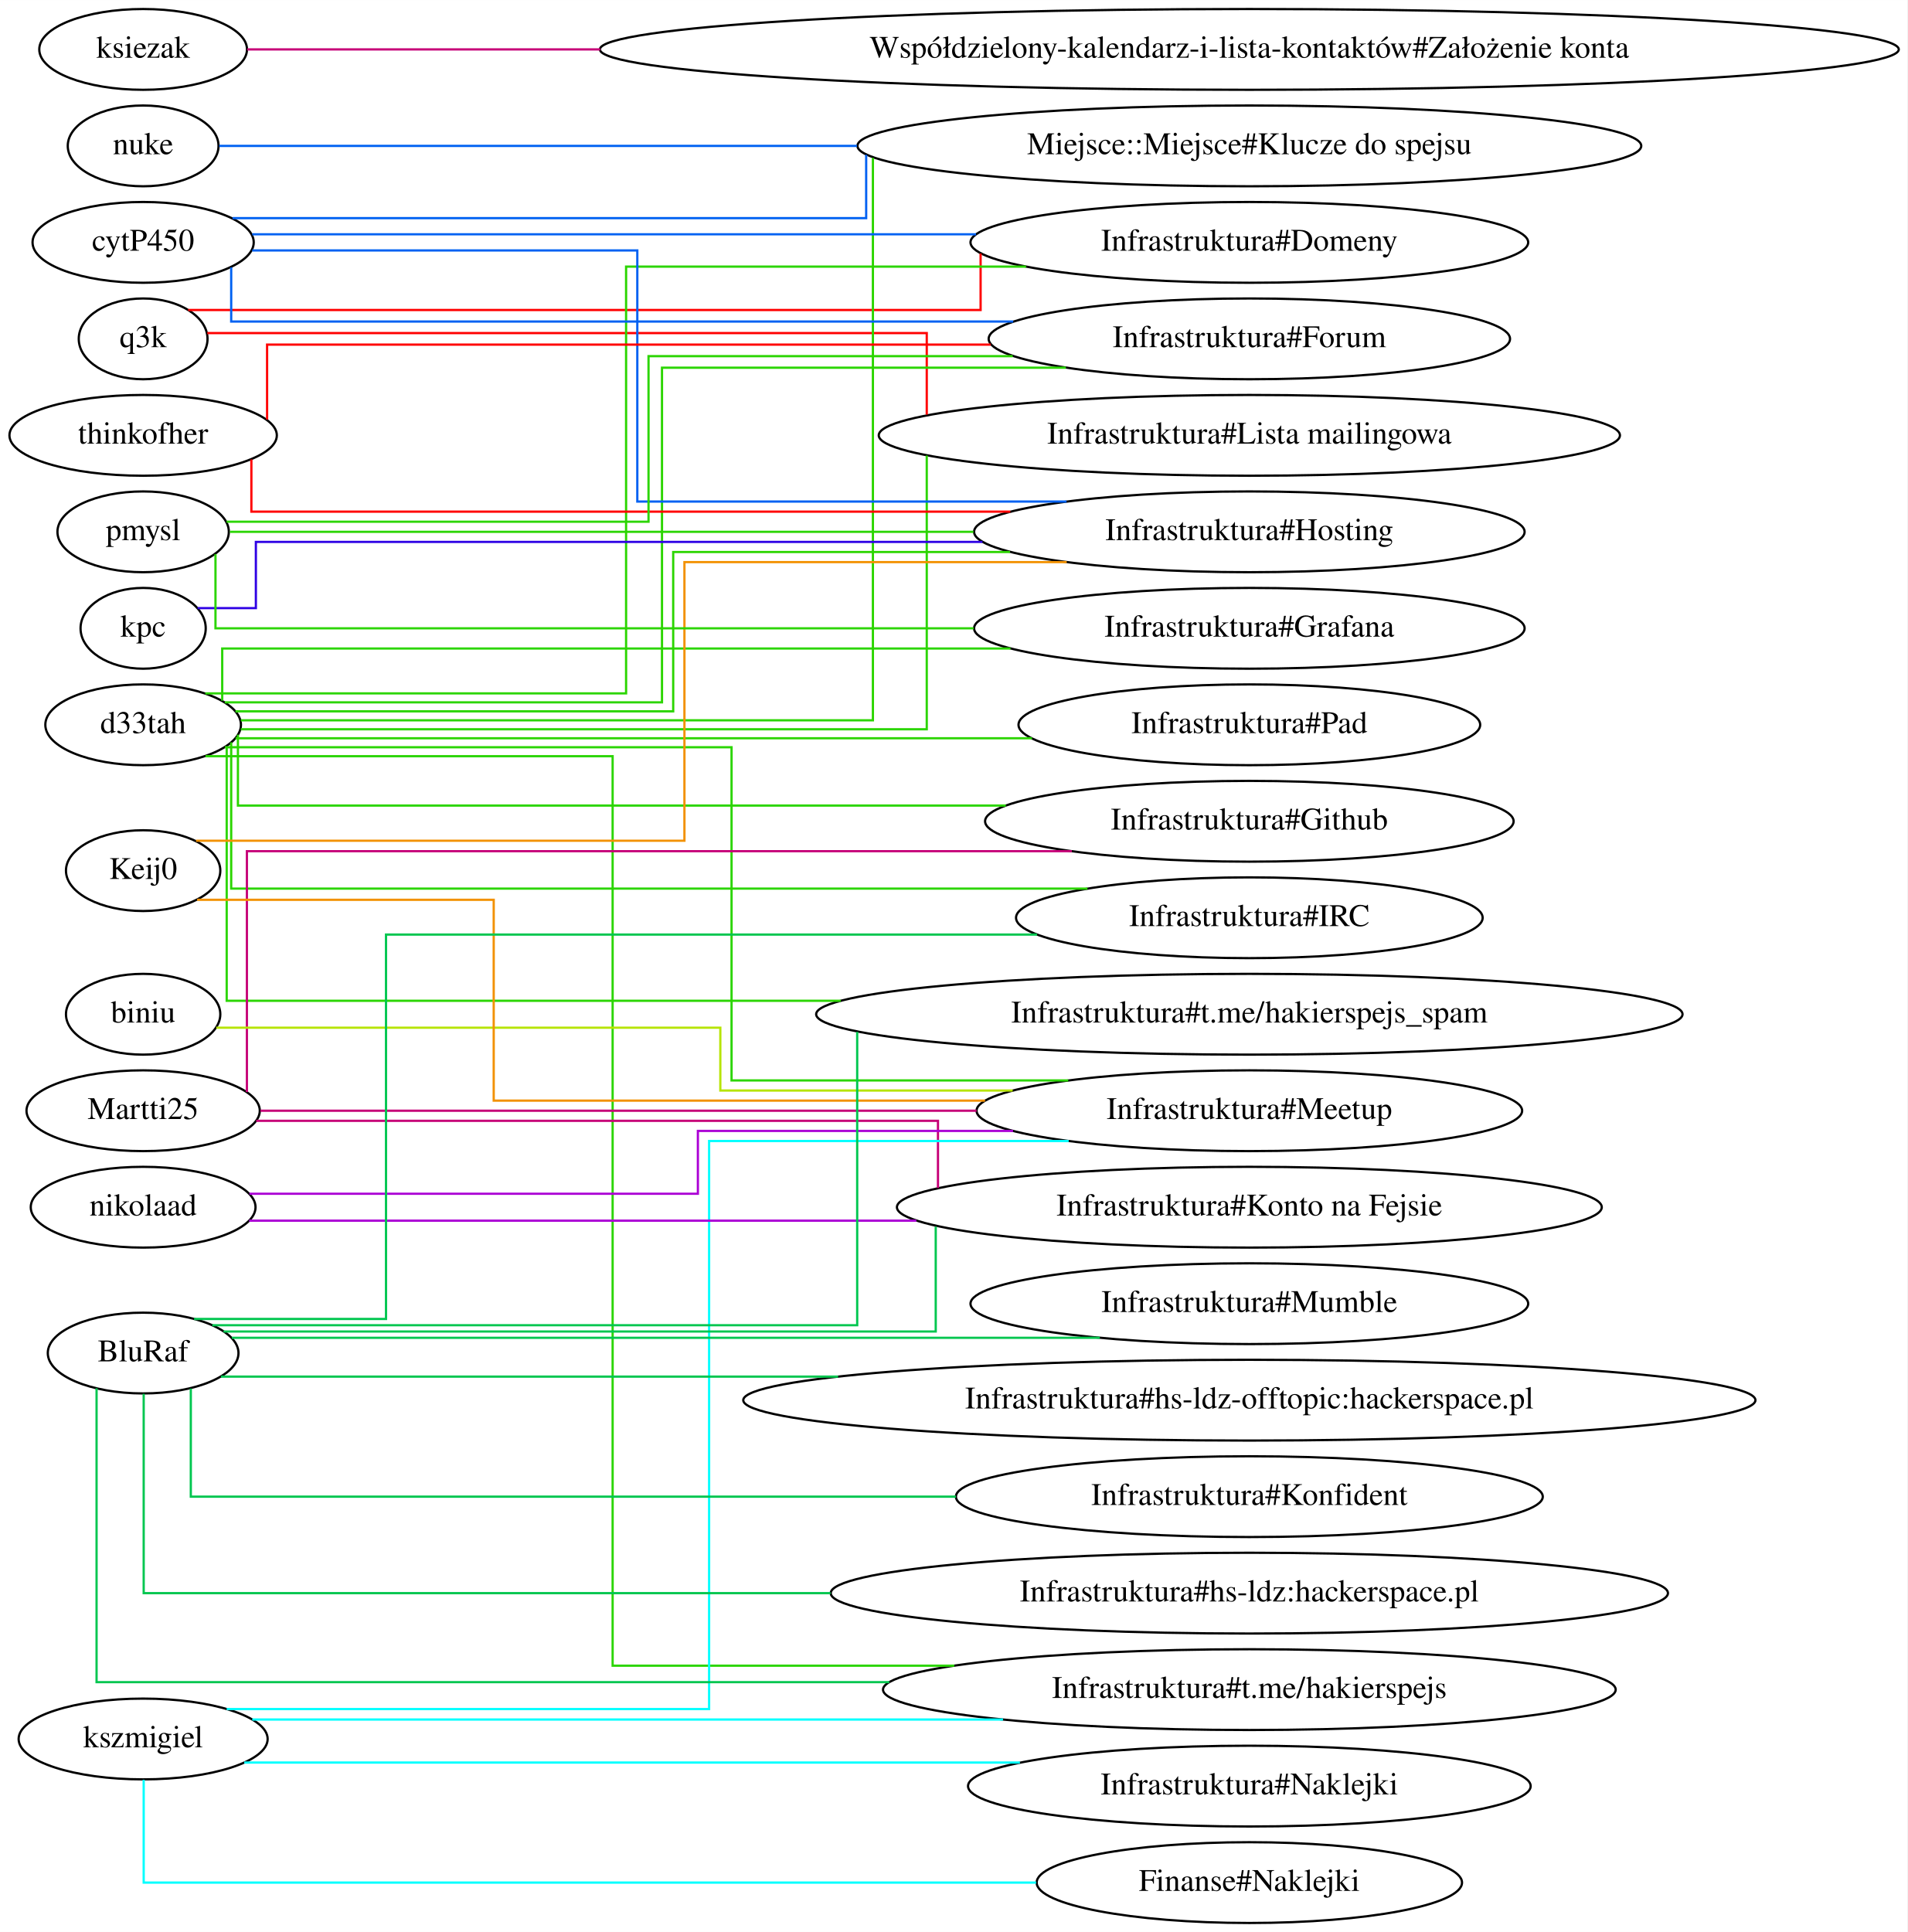
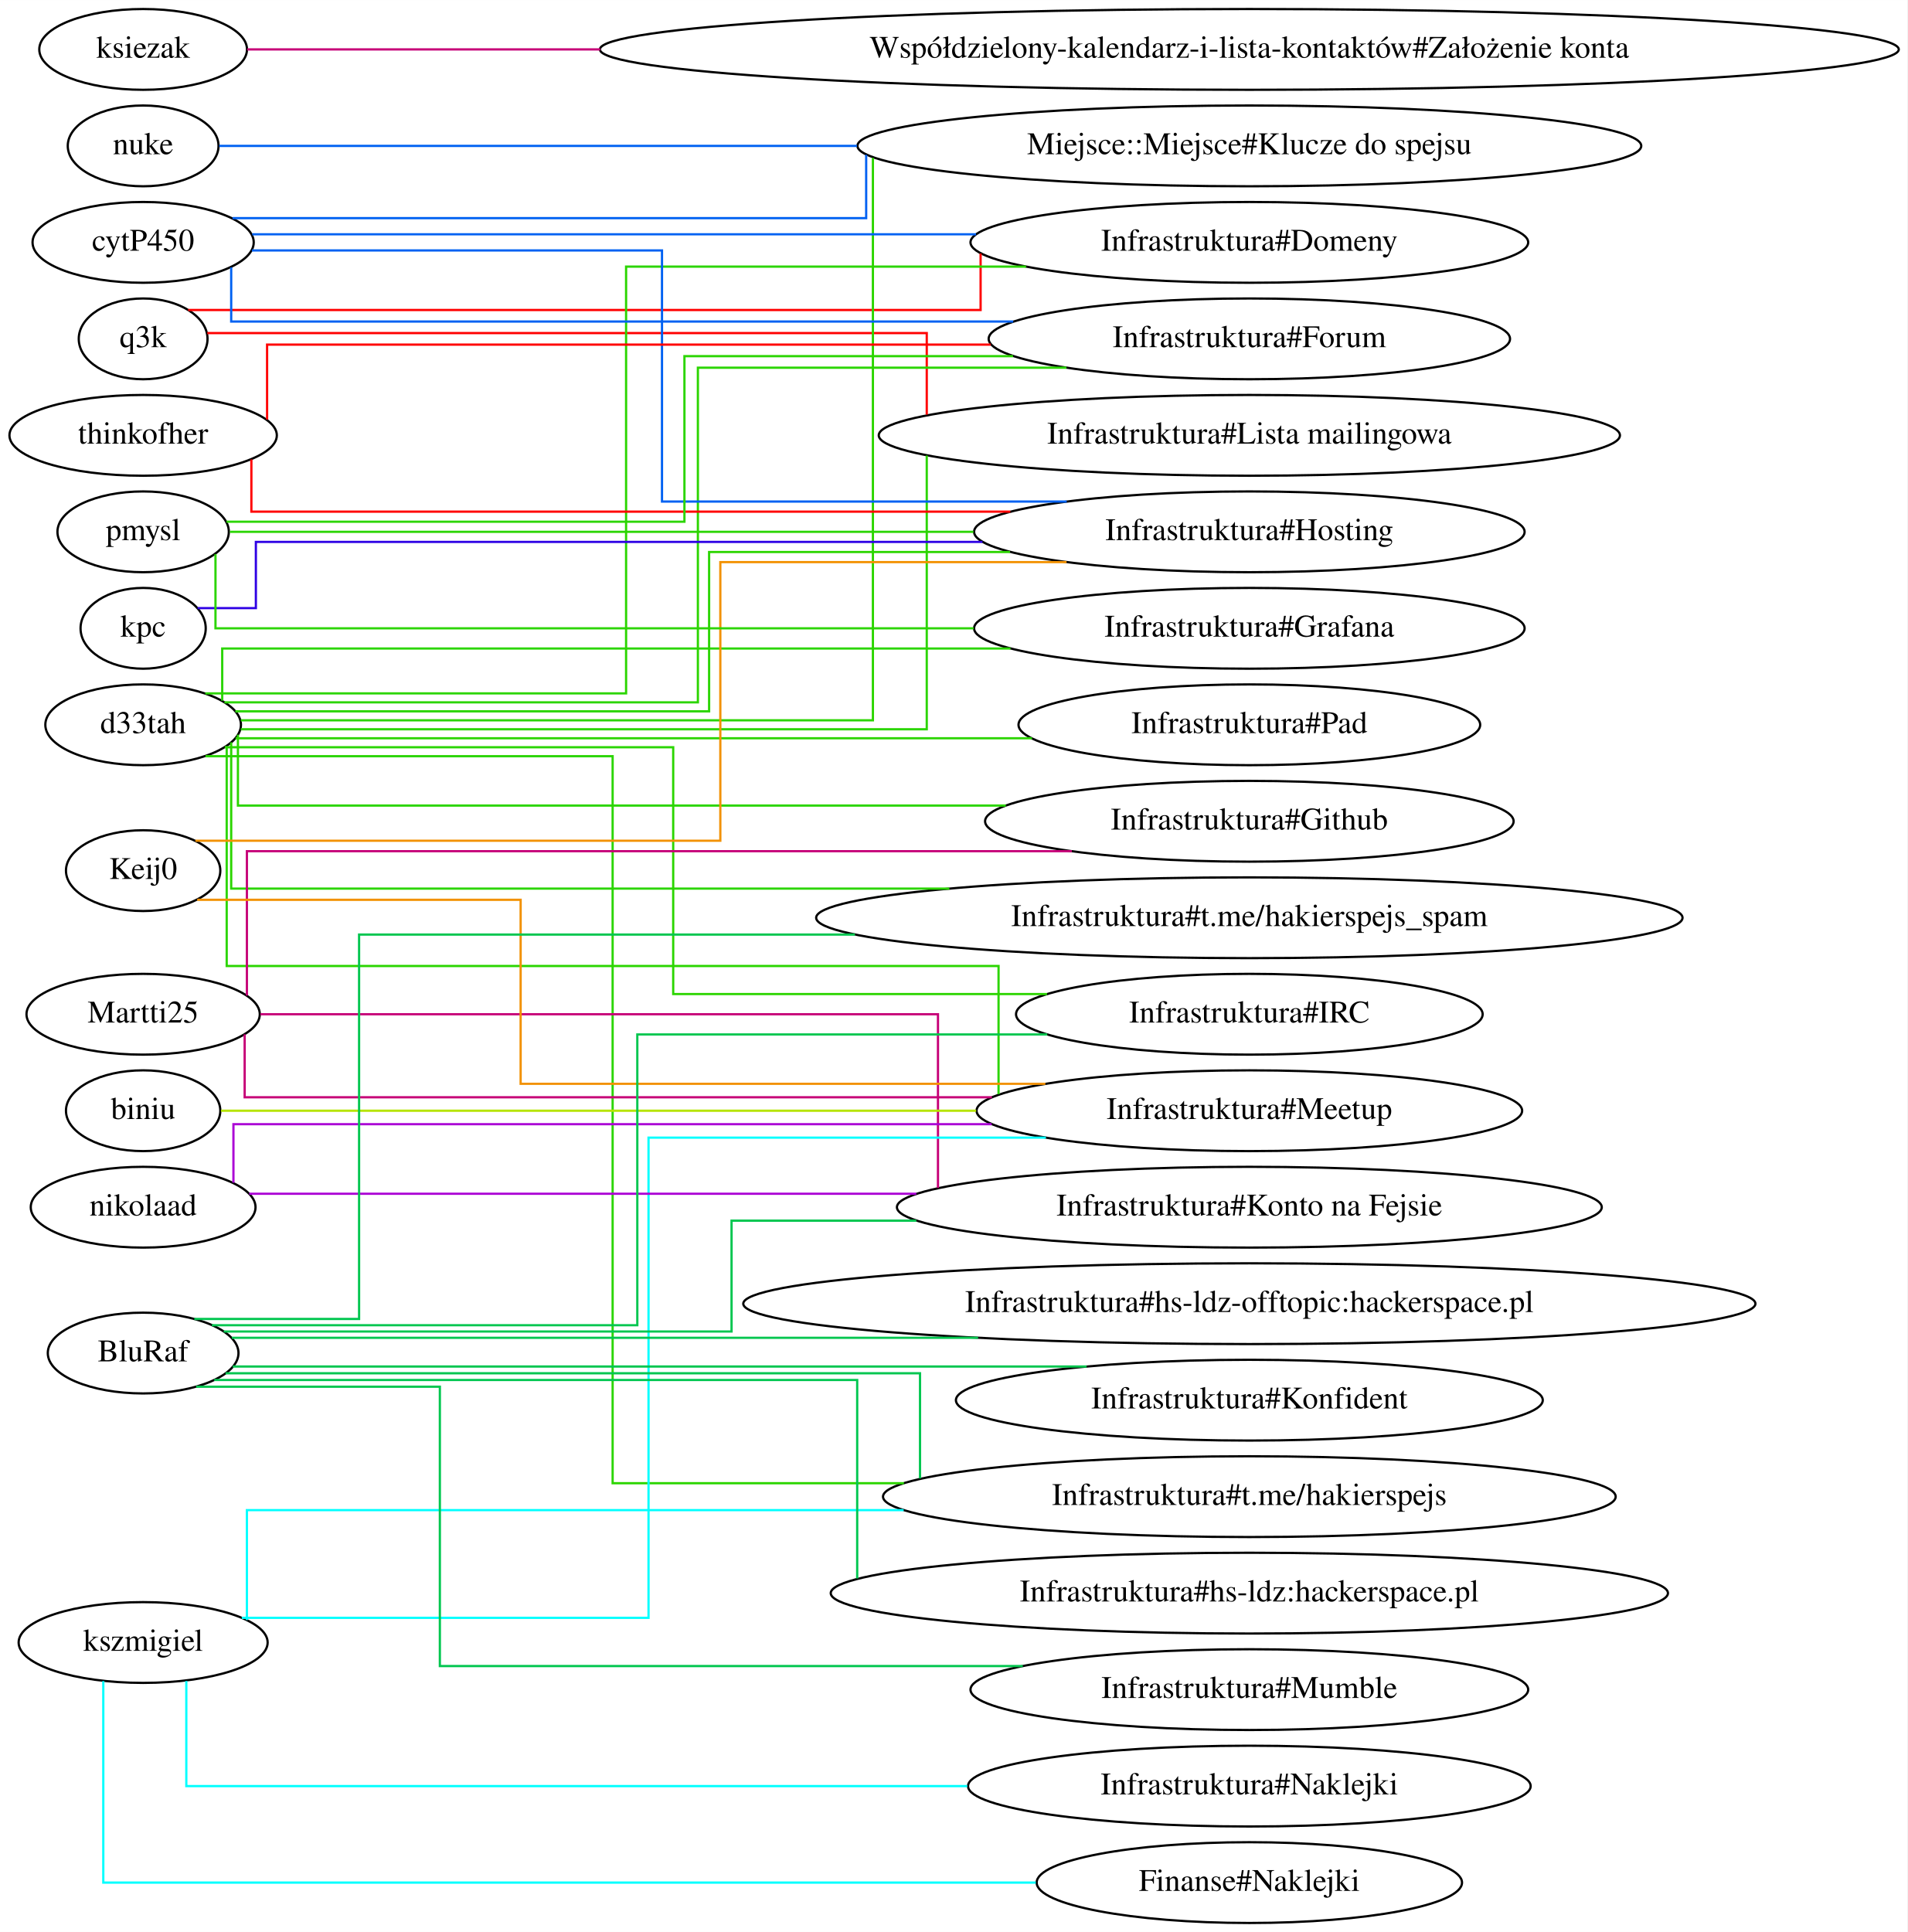
<svg xmlns="http://www.w3.org/2000/svg" width="850pt" height="861pt" viewBox="0.00 0.00 850.04 861.00">
  <g id="graph0" class="graph" transform="scale(1 1) rotate(0) translate(4 857)">
    <polygon fill="#ffffff" stroke="transparent" points="-4,4 -4,-857 846.038,-857 846.038,4 -4,4" />
    <g id="node1" class="node">
      <ellipse fill="none" stroke="#000000" cx="59.795" cy="-706" rx="28.695" ry="18" />
      <text text-anchor="middle" x="59.795" y="-702.3" font-family="Times,serif" font-size="14.00" fill="#000000">q3k</text>
    </g>
    <g id="node2" class="node">
+       <ellipse fill="none" stroke="#000000" cx="552.814" cy="-749" rx="124.278" ry="18" />
+       <text text-anchor="middle" x="552.814" y="-745.3" font-family="Times,serif" font-size="14.00" fill="#000000">Infrastruktura#Domeny</text>
+     </g>
+     <g id="edge1" class="edge">
+       <path fill="none" stroke="#ff0000" d="M79.862,-718.857C157.388,-718.857 433.038,-718.857 433.038,-718.857 433.038,-718.857 433.038,-735.461 433.038,-744.023" />
+     </g>
+     <g id="node3" class="node">
      <ellipse fill="none" stroke="#000000" cx="552.814" cy="-663" rx="165.171" ry="18" />
      <text text-anchor="middle" x="552.814" y="-659.3" font-family="Times,serif" font-size="14.00" fill="#000000">Infrastruktura#Lista mailingowa</text>
    </g>
-     <g id="edge1" class="edge">
+     <g id="edge2" class="edge">
      <path fill="none" stroke="#ff0000" d="M88.375,-708.571C171.784,-708.571 409.038,-708.571 409.038,-708.571 409.038,-708.571 409.038,-685.538 409.038,-672.222" />
-     </g>
-     <g id="node3" class="node">
-       <ellipse fill="none" stroke="#000000" cx="552.814" cy="-749" rx="124.278" ry="18" />
-       <text text-anchor="middle" x="552.814" y="-745.3" font-family="Times,serif" font-size="14.00" fill="#000000">Infrastruktura#Domeny</text>
-     </g>
-     <g id="edge2" class="edge">
-       <path fill="none" stroke="#ff0000" d="M79.862,-718.857C157.388,-718.857 433.038,-718.857 433.038,-718.857 433.038,-718.857 433.038,-735.461 433.038,-744.023" />
    </g>
    <g id="node4" class="node">
      <ellipse fill="none" stroke="#000000" cx="59.795" cy="-534" rx="43.592" ry="18" />
      <text text-anchor="middle" x="59.795" y="-530.3" font-family="Times,serif" font-size="14.00" fill="#000000">d33tah</text>
    </g>
-     <g id="edge11" class="edge">
+     <g id="edge9" class="edge">
+       <path fill="none" stroke="#2bd500" d="M87.493,-548C145.627,-548 275.038,-548 275.038,-548 275.038,-548 275.038,-738.2 275.038,-738.2 275.038,-738.2 373.61,-738.2 453.315,-738.2" />
+     </g>
+     <g id="edge12" class="edge">
      <path fill="none" stroke="#2bd500" d="M103.32,-532C196.941,-532 409.038,-532 409.038,-532 409.038,-532 409.038,-624.399 409.038,-653.996" />
    </g>
+     <g id="node5" class="node">
+       <ellipse fill="none" stroke="#000000" cx="552.814" cy="-792" rx="174.669" ry="18" />
+       <text text-anchor="middle" x="552.814" y="-788.3" font-family="Times,serif" font-size="14.00" fill="#000000">Miejsce::Miejsce#Klucze do spejsu</text>
+     </g>
+     <g id="edge3" class="edge">
+       <path fill="none" stroke="#2bd500" d="M103.321,-536C191.947,-536 385.038,-536 385.038,-536 385.038,-536 385.038,-749.891 385.038,-786.653" />
+     </g>
+     <g id="node6" class="node">
+       <ellipse fill="none" stroke="#000000" cx="552.814" cy="-534" rx="102.882" ry="18" />
+       <text text-anchor="middle" x="552.814" y="-530.3" font-family="Times,serif" font-size="14.00" fill="#000000">Infrastruktura#Pad</text>
+     </g>
    <g id="edge4" class="edge">
-       <path fill="none" stroke="#2bd500" d="M87.493,-548C145.627,-548 275.038,-548 275.038,-548 275.038,-548 275.038,-738.2 275.038,-738.2 275.038,-738.2 373.61,-738.2 453.315,-738.2" />
-     </g>
-     <g id="node5" class="node">
-       <ellipse fill="none" stroke="#000000" cx="552.814" cy="-104" rx="163.271" ry="18" />
-       <text text-anchor="middle" x="552.814" y="-100.3" font-family="Times,serif" font-size="14.00" fill="#000000">Infrastruktura#t.me/hakierspejs</text>
-     </g>
-     <g id="edge3" class="edge">
-       <path fill="none" stroke="#2bd500" d="M87.581,-520C144.499,-520 269.038,-520 269.038,-520 269.038,-520 269.038,-114.667 269.038,-114.667 269.038,-114.667 347.079,-114.667 421.31,-114.667" />
-     </g>
-     <g id="node6" class="node">
+       <path fill="none" stroke="#2bd500" d="M100.981,-528C178.51,-528 348.017,-528 455.949,-528" />
+     </g>
+     <g id="node7" class="node">
+       <ellipse fill="none" stroke="#000000" cx="552.814" cy="-405" rx="103.981" ry="18" />
+       <text text-anchor="middle" x="552.814" y="-401.3" font-family="Times,serif" font-size="14.00" fill="#000000">Infrastruktura#IRC</text>
+     </g>
+     <g id="edge5" class="edge">
+       <path fill="none" stroke="#2bd500" d="M96.19,-524C162.458,-524 296.038,-524 296.038,-524 296.038,-524 296.038,-414 296.038,-414 296.038,-414 388.658,-414 462.645,-414" />
+     </g>
+     <g id="node8" class="node">
+       <ellipse fill="none" stroke="#000000" cx="552.814" cy="-190" rx="163.271" ry="18" />
+       <text text-anchor="middle" x="552.814" y="-186.3" font-family="Times,serif" font-size="14.00" fill="#000000">Infrastruktura#t.me/hakierspejs</text>
+     </g>
+     <g id="edge6" class="edge">
+       <path fill="none" stroke="#2bd500" d="M87.581,-520C144.499,-520 269.038,-520 269.038,-520 269.038,-520 269.038,-196 269.038,-196 269.038,-196 332.173,-196 398.884,-196" />
+     </g>
+     <g id="node9" class="node">
+       <ellipse fill="none" stroke="#000000" cx="552.814" cy="-362" rx="121.578" ry="18" />
+       <text text-anchor="middle" x="552.814" y="-358.3" font-family="Times,serif" font-size="14.00" fill="#000000">Infrastruktura#Meetup</text>
+     </g>
+     <g id="edge7" class="edge">
+       <path fill="none" stroke="#2bd500" d="M97.038,-524.46C97.038,-498.151 97.038,-426.5 97.038,-426.5 97.038,-426.5 441.038,-426.5 441.038,-426.5 441.038,-426.5 441.038,-386.341 441.038,-369.399" />
+     </g>
+     <g id="node10" class="node">
      <ellipse fill="none" stroke="#000000" cx="552.814" cy="-491" rx="117.779" ry="18" />
      <text text-anchor="middle" x="552.814" y="-487.3" font-family="Times,serif" font-size="14.00" fill="#000000">Infrastruktura#Github</text>
    </g>
-     <g id="edge5" class="edge">
+     <g id="edge8" class="edge">
      <path fill="none" stroke="#2bd500" d="M102.038,-529.586C102.038,-519.973 102.038,-498 102.038,-498 102.038,-498 310.884,-498 444.268,-498" />
    </g>
-     <g id="node7" class="node">
+     <g id="node11" class="node">
+       <ellipse fill="none" stroke="#000000" cx="552.814" cy="-620" rx="122.678" ry="18" />
+       <text text-anchor="middle" x="552.814" y="-616.3" font-family="Times,serif" font-size="14.00" fill="#000000">Infrastruktura#Hosting</text>
+     </g>
+     <g id="edge10" class="edge">
+       <path fill="none" stroke="#2bd500" d="M100.883,-540C172.359,-540 312.038,-540 312.038,-540 312.038,-540 312.038,-611 312.038,-611 312.038,-611 381.751,-611 446.154,-611" />
+     </g>
+     <g id="node12" class="node">
      <ellipse fill="none" stroke="#000000" cx="552.814" cy="-706" rx="116.18" ry="18" />
      <text text-anchor="middle" x="552.814" y="-702.3" font-family="Times,serif" font-size="14.00" fill="#000000">Infrastruktura#Forum</text>
    </g>
-     <g id="edge6" class="edge">
-       <path fill="none" stroke="#2bd500" d="M96.181,-544C161.302,-544 291.038,-544 291.038,-544 291.038,-544 291.038,-693.143 291.038,-693.143 291.038,-693.143 394.255,-693.143 471.063,-693.143" />
-     </g>
-     <g id="node8" class="node">
-       <ellipse fill="none" stroke="#000000" cx="552.814" cy="-620" rx="122.678" ry="18" />
-       <text text-anchor="middle" x="552.814" y="-616.3" font-family="Times,serif" font-size="14.00" fill="#000000">Infrastruktura#Hosting</text>
-     </g>
-     <g id="edge7" class="edge">
-       <path fill="none" stroke="#2bd500" d="M100.945,-540C168.63,-540 296.038,-540 296.038,-540 296.038,-540 296.038,-611 296.038,-611 296.038,-611 375.6,-611 446.149,-611" />
-     </g>
-     <g id="node9" class="node">
-       <ellipse fill="none" stroke="#000000" cx="552.814" cy="-792" rx="174.669" ry="18" />
-       <text text-anchor="middle" x="552.814" y="-788.3" font-family="Times,serif" font-size="14.00" fill="#000000">Miejsce::Miejsce#Klucze do spejsu</text>
-     </g>
-     <g id="edge8" class="edge">
-       <path fill="none" stroke="#2bd500" d="M103.321,-536C191.947,-536 385.038,-536 385.038,-536 385.038,-536 385.038,-749.891 385.038,-786.653" />
-     </g>
-     <g id="node10" class="node">
-       <ellipse fill="none" stroke="#000000" cx="552.814" cy="-448" rx="103.981" ry="18" />
-       <text text-anchor="middle" x="552.814" y="-444.3" font-family="Times,serif" font-size="14.00" fill="#000000">Infrastruktura#IRC</text>
-     </g>
-     <g id="edge9" class="edge">
-       <path fill="none" stroke="#2bd500" d="M99.038,-526.188C99.038,-507.356 99.038,-461 99.038,-461 99.038,-461 352.628,-461 480.661,-461" />
-     </g>
-     <g id="node11" class="node">
+     <g id="edge11" class="edge">
+       <path fill="none" stroke="#2bd500" d="M96.011,-544C164.685,-544 307.038,-544 307.038,-544 307.038,-544 307.038,-693.143 307.038,-693.143 307.038,-693.143 399.772,-693.143 471.315,-693.143" />
+     </g>
+     <g id="node13" class="node">
      <ellipse fill="none" stroke="#000000" cx="552.814" cy="-577" rx="122.678" ry="18" />
      <text text-anchor="middle" x="552.814" y="-573.3" font-family="Times,serif" font-size="14.00" fill="#000000">Infrastruktura#Grafana</text>
    </g>
-     <g id="edge10" class="edge">
+     <g id="edge13" class="edge">
      <path fill="none" stroke="#2bd500" d="M95.038,-544.758C95.038,-554.719 95.038,-568 95.038,-568 95.038,-568 311.101,-568 446.352,-568" />
    </g>
-     <g id="node12" class="node">
-       <ellipse fill="none" stroke="#000000" cx="552.814" cy="-534" rx="102.882" ry="18" />
-       <text text-anchor="middle" x="552.814" y="-530.3" font-family="Times,serif" font-size="14.00" fill="#000000">Infrastruktura#Pad</text>
-     </g>
-     <g id="edge12" class="edge">
-       <path fill="none" stroke="#2bd500" d="M100.981,-528C178.51,-528 348.017,-528 455.949,-528" />
-     </g>
-     <g id="node13" class="node">
-       <ellipse fill="none" stroke="#000000" cx="552.814" cy="-362" rx="121.578" ry="18" />
-       <text text-anchor="middle" x="552.814" y="-358.3" font-family="Times,serif" font-size="14.00" fill="#000000">Infrastruktura#Meetup</text>
-     </g>
-     <g id="edge13" class="edge">
-       <path fill="none" stroke="#2bd500" d="M96.258,-524C168.316,-524 322.038,-524 322.038,-524 322.038,-524 322.038,-375.5 322.038,-375.5 322.038,-375.5 405.551,-375.5 472.1,-375.5" />
-     </g>
    <g id="node14" class="node">
-       <ellipse fill="none" stroke="#000000" cx="552.814" cy="-405" rx="193.066" ry="18" />
-       <text text-anchor="middle" x="552.814" y="-401.3" font-family="Times,serif" font-size="14.00" fill="#000000">Infrastruktura#t.me/hakierspejs_spam</text>
+       <ellipse fill="none" stroke="#000000" cx="552.814" cy="-448" rx="193.066" ry="18" />
+       <text text-anchor="middle" x="552.814" y="-444.3" font-family="Times,serif" font-size="14.00" fill="#000000">Infrastruktura#t.me/hakierspejs_spam</text>
    </g>
    <g id="edge14" class="edge">
-       <path fill="none" stroke="#2bd500" d="M97.038,-524.348C97.038,-495.352 97.038,-411 97.038,-411 97.038,-411 243.763,-411 370.714,-411" />
+       <path fill="none" stroke="#2bd500" d="M99.038,-526.188C99.038,-507.356 99.038,-461 99.038,-461 99.038,-461 285.268,-461 419.12,-461" />
    </g>
    <g id="node15" class="node">
      <ellipse fill="none" stroke="#000000" cx="59.795" cy="-749" rx="49.291" ry="18" />
      <text text-anchor="middle" x="59.795" y="-745.3" font-family="Times,serif" font-size="14.00" fill="#000000">cytP450</text>
    </g>
+     <g id="edge15" class="edge">
+       <path fill="none" stroke="#0061f2" d="M108.416,-752.6C182.754,-752.6 326.97,-752.6 430.986,-752.6" />
+     </g>
+     <g id="edge18" class="edge">
+       <path fill="none" stroke="#0061f2" d="M99.631,-759.8C185.848,-759.8 382.038,-759.8 382.038,-759.8 382.038,-759.8 382.038,-779.453 382.038,-788.052" />
+     </g>
    <g id="edge16" class="edge">
-       <path fill="none" stroke="#0061f2" d="M108.416,-752.6C182.754,-752.6 326.97,-752.6 430.986,-752.6" />
+       <path fill="none" stroke="#0061f2" d="M108.271,-745.4C176.079,-745.4 291.038,-745.4 291.038,-745.4 291.038,-745.4 291.038,-633.5 291.038,-633.5 291.038,-633.5 394.576,-633.5 471.421,-633.5" />
    </g>
    <g id="edge17" class="edge">
      <path fill="none" stroke="#0061f2" d="M99.038,-737.835C99.038,-727.498 99.038,-713.714 99.038,-713.714 99.038,-713.714 313.518,-713.714 447.568,-713.714" />
    </g>
-     <g id="edge18" class="edge">
-       <path fill="none" stroke="#0061f2" d="M108.401,-745.4C173.26,-745.4 280.038,-745.4 280.038,-745.4 280.038,-745.4 280.038,-633.5 280.038,-633.5 280.038,-633.5 390.964,-633.5 471.341,-633.5" />
-     </g>
-     <g id="edge15" class="edge">
-       <path fill="none" stroke="#0061f2" d="M99.631,-759.8C185.848,-759.8 382.038,-759.8 382.038,-759.8 382.038,-759.8 382.038,-779.453 382.038,-788.052" />
-     </g>
    <g id="node16" class="node">
-       <ellipse fill="none" stroke="#000000" cx="59.795" cy="-362" rx="51.991" ry="18" />
-       <text text-anchor="middle" x="59.795" y="-358.3" font-family="Times,serif" font-size="14.00" fill="#000000">Martti25</text>
+       <ellipse fill="none" stroke="#000000" cx="59.795" cy="-405" rx="51.991" ry="18" />
+       <text text-anchor="middle" x="59.795" y="-401.3" font-family="Times,serif" font-size="14.00" fill="#000000">Martti25</text>
    </g>
    <g id="edge19" class="edge">
-       <path fill="none" stroke="#c60077" d="M106.038,-370.318C106.038,-396.84 106.038,-477.667 106.038,-477.667 106.038,-477.667 345.388,-477.667 473.711,-477.667" />
-     </g>
-     <g id="edge20" class="edge">
-       <path fill="none" stroke="#c60077" d="M112.09,-362C187.489,-362 328.906,-362 431.255,-362" />
+       <path fill="none" stroke="#c60077" d="M105.038,-396.043C105.038,-385.093 105.038,-368 105.038,-368 105.038,-368 305.412,-368 438.082,-368" />
+     </g>
+     <g id="edge21" class="edge">
+       <path fill="none" stroke="#c60077" d="M106.038,-413.336C106.038,-432.423 106.038,-477.667 106.038,-477.667 106.038,-477.667 345.388,-477.667 473.711,-477.667" />
    </g>
    <g id="node17" class="node">
      <ellipse fill="none" stroke="#000000" cx="552.814" cy="-319" rx="157.072" ry="18" />
      <text text-anchor="middle" x="552.814" y="-315.3" font-family="Times,serif" font-size="14.00" fill="#000000">Infrastruktura#Konto na Fejsie</text>
    </g>
-     <g id="edge21" class="edge">
-       <path fill="none" stroke="#c60077" d="M110.173,-357.5C207.973,-357.5 414.038,-357.5 414.038,-357.5 414.038,-357.5 414.038,-338.887 414.038,-327.544" />
+     <g id="edge20" class="edge">
+       <path fill="none" stroke="#c60077" d="M112.064,-405C210.603,-405 414.038,-405 414.038,-405 414.038,-405 414.038,-349.313 414.038,-327.56" />
    </g>
    <g id="node18" class="node">
-       <ellipse fill="none" stroke="#000000" cx="59.795" cy="-405" rx="34.394" ry="18" />
-       <text text-anchor="middle" x="59.795" y="-401.3" font-family="Times,serif" font-size="14.00" fill="#000000">biniu</text>
+       <ellipse fill="none" stroke="#000000" cx="59.795" cy="-362" rx="34.394" ry="18" />
+       <text text-anchor="middle" x="59.795" y="-358.3" font-family="Times,serif" font-size="14.00" fill="#000000">biniu</text>
    </g>
    <g id="edge22" class="edge">
-       <path fill="none" stroke="#b6e400" d="M92.375,-399C161.595,-399 317.038,-399 317.038,-399 317.038,-399 317.038,-371 317.038,-371 317.038,-371 384.562,-371 447.339,-371" />
+       <path fill="none" stroke="#b6e400" d="M94.463,-362C163.286,-362 320.086,-362 431.067,-362" />
    </g>
    <g id="node19" class="node">
-       <ellipse fill="none" stroke="#000000" cx="59.795" cy="-82" rx="55.491" ry="18" />
-       <text text-anchor="middle" x="59.795" y="-78.3" font-family="Times,serif" font-size="14.00" fill="#000000">kszmigiel</text>
-     </g>
-     <g id="edge23" class="edge">
-       <path fill="none" stroke="#00ffff" d="M108.416,-90.667C185.669,-90.667 338.389,-90.667 443.031,-90.667" />
+       <ellipse fill="none" stroke="#000000" cx="59.795" cy="-125" rx="55.491" ry="18" />
+       <text text-anchor="middle" x="59.795" y="-121.3" font-family="Times,serif" font-size="14.00" fill="#000000">kszmigiel</text>
    </g>
    <g id="edge25" class="edge">
-       <path fill="none" stroke="#00ffff" d="M97.014,-95.333C167.18,-95.333 312.038,-95.333 312.038,-95.333 312.038,-95.333 312.038,-348.5 312.038,-348.5 312.038,-348.5 402.309,-348.5 472.304,-348.5" />
+       <path fill="none" stroke="#00ffff" d="M106.038,-135.008C106.038,-151.841 106.038,-184 106.038,-184 106.038,-184 269.559,-184 398.746,-184" />
+     </g>
+     <g id="edge26" class="edge">
+       <path fill="none" stroke="#00ffff" d="M103.759,-136C169.309,-136 285.038,-136 285.038,-136 285.038,-136 285.038,-350 285.038,-350 285.038,-350 384.473,-350 462.157,-350" />
    </g>
    <g id="node20" class="node">
      <ellipse fill="none" stroke="#000000" cx="552.814" cy="-18" rx="94.783" ry="18" />
      <text text-anchor="middle" x="552.814" y="-14.3" font-family="Times,serif" font-size="14.00" fill="#000000">Finanse#Naklejki</text>
    </g>
-     <g id="edge24" class="edge">
-       <path fill="none" stroke="#00ffff" d="M60.038,-63.831C60.038,-44.91 60.038,-18 60.038,-18 60.038,-18 314.607,-18 457.802,-18" />
+     <g id="edge23" class="edge">
+       <path fill="none" stroke="#00ffff" d="M42.038,-107.809C42.038,-77.562 42.038,-18 42.038,-18 42.038,-18 309.864,-18 457.639,-18" />
    </g>
    <g id="node21" class="node">
      <ellipse fill="none" stroke="#000000" cx="552.814" cy="-61" rx="125.378" ry="18" />
      <text text-anchor="middle" x="552.814" y="-57.3" font-family="Times,serif" font-size="14.00" fill="#000000">Infrastruktura#Naklejki</text>
    </g>
-     <g id="edge26" class="edge">
-       <path fill="none" stroke="#00ffff" d="M104.854,-71.5C182.704,-71.5 344.243,-71.5 450.556,-71.5" />
+     <g id="edge24" class="edge">
+       <path fill="none" stroke="#00ffff" d="M79.038,-107.849C79.038,-88.892 79.038,-61 79.038,-61 79.038,-61 286.736,-61 427.094,-61" />
    </g>
    <g id="node22" class="node">
      <ellipse fill="none" stroke="#000000" cx="59.795" cy="-319" rx="50.091" ry="18" />
      <text text-anchor="middle" x="59.795" y="-315.3" font-family="Times,serif" font-size="14.00" fill="#000000">nikolaad</text>
    </g>
+     <g id="edge28" class="edge">
+       <path fill="none" stroke="#ab00d5" d="M100.038,-329.901C100.038,-340.815 100.038,-356 100.038,-356 100.038,-356 303.834,-356 437.974,-356" />
+     </g>
    <g id="edge27" class="edge">
-       <path fill="none" stroke="#ab00d5" d="M107.173,-325C178.964,-325 307.038,-325 307.038,-325 307.038,-325 307.038,-353 307.038,-353 307.038,-353 380.805,-353 447.513,-353" />
-     </g>
-     <g id="edge28" class="edge">
-       <path fill="none" stroke="#ab00d5" d="M107.067,-313C174.913,-313 302.897,-313 404.383,-313" />
+       <path fill="none" stroke="#ab00d5" d="M107.067,-325C174.913,-325 302.897,-325 404.383,-325" />
    </g>
    <g id="node23" class="node">
      <ellipse fill="none" stroke="#000000" cx="59.795" cy="-469" rx="34.394" ry="18" />
      <text text-anchor="middle" x="59.795" y="-465.3" font-family="Times,serif" font-size="14.00" fill="#000000">Keij0</text>
    </g>
    <g id="edge30" class="edge">
-       <path fill="none" stroke="#f29100" d="M83.365,-482.333C144.069,-482.333 301.038,-482.333 301.038,-482.333 301.038,-482.333 301.038,-606.5 301.038,-606.5 301.038,-606.5 397.857,-606.5 471.417,-606.5" />
+       <path fill="none" stroke="#f29100" d="M83.9,-456C130.421,-456 228.038,-456 228.038,-456 228.038,-456 228.038,-374 228.038,-374 228.038,-374 365.834,-374 461.914,-374" />
    </g>
    <g id="edge29" class="edge">
-       <path fill="none" stroke="#f29100" d="M83.865,-456C127.693,-456 216.038,-456 216.038,-456 216.038,-456 216.038,-366.5 216.038,-366.5 216.038,-366.5 337.91,-366.5 435.026,-366.5" />
+       <path fill="none" stroke="#f29100" d="M83.077,-482.333C146.4,-482.333 317.038,-482.333 317.038,-482.333 317.038,-482.333 317.038,-606.5 317.038,-606.5 317.038,-606.5 403.193,-606.5 471.343,-606.5" />
    </g>
    <g id="node24" class="node">
      <ellipse fill="none" stroke="#000000" cx="59.795" cy="-254" rx="42.494" ry="18" />
      <text text-anchor="middle" x="59.795" y="-250.3" font-family="Times,serif" font-size="14.00" fill="#000000">BluRaf</text>
    </g>
+     <g id="edge32" class="edge">
+       <path fill="none" stroke="#00c64f" d="M90.419,-266.4C150.935,-266.4 280.038,-266.4 280.038,-266.4 280.038,-266.4 280.038,-396 280.038,-396 280.038,-396 383.287,-396 462.741,-396" />
+     </g>
+     <g id="edge34" class="edge">
+       <path fill="none" stroke="#00c64f" d="M96.521,-245C185.631,-245 406.038,-245 406.038,-245 406.038,-245 406.038,-213.415 406.038,-198.115" />
+     </g>
+     <g id="edge38" class="edge">
+       <path fill="none" stroke="#00c64f" d="M82.603,-269.2C111.064,-269.2 156.038,-269.2 156.038,-269.2 156.038,-269.2 156.038,-440.5 156.038,-440.5 156.038,-440.5 270.919,-440.5 377.049,-440.5" />
+     </g>
    <g id="edge31" class="edge">
-       <path fill="none" stroke="#00c64f" d="M39.038,-238.304C39.038,-200.468 39.038,-107.333 39.038,-107.333 39.038,-107.333 241.618,-107.333 392.365,-107.333" />
-     </g>
-     <g id="edge32" class="edge">
-       <path fill="none" stroke="#00c64f" d="M82.486,-269.2C114.227,-269.2 168.038,-269.2 168.038,-269.2 168.038,-269.2 168.038,-440.5 168.038,-440.5 168.038,-440.5 344.266,-440.5 458.194,-440.5" />
-     </g>
-     <g id="edge38" class="edge">
-       <path fill="none" stroke="#00c64f" d="M90.598,-266.4C170.465,-266.4 378.038,-266.4 378.038,-266.4 378.038,-266.4 378.038,-367.831 378.038,-397.151" />
-     </g>
-     <g id="edge37" class="edge">
-       <path fill="none" stroke="#00c64f" d="M95.609,-263.6C185.414,-263.6 413.038,-263.6 413.038,-263.6 413.038,-263.6 413.038,-294.762 413.038,-310.344" />
+       <path fill="none" stroke="#00c64f" d="M95.709,-263.6C167.53,-263.6 322.038,-263.6 322.038,-263.6 322.038,-263.6 322.038,-313 322.038,-313 322.038,-313 359.578,-313 404.376,-313" />
    </g>
    <g id="node25" class="node">
-       <ellipse fill="none" stroke="#000000" cx="552.814" cy="-190" rx="130.777" ry="18" />
-       <text text-anchor="middle" x="552.814" y="-186.3" font-family="Times,serif" font-size="14.00" fill="#000000">Infrastruktura#Konfident</text>
-     </g>
-     <g id="edge33" class="edge">
-       <path fill="none" stroke="#00c64f" d="M81.038,-238.18C81.038,-219.227 81.038,-190 81.038,-190 81.038,-190 282.405,-190 422.024,-190" />
-     </g>
-     <g id="node26" class="node">
      <ellipse fill="none" stroke="#000000" cx="552.814" cy="-147" rx="186.567" ry="18" />
      <text text-anchor="middle" x="552.814" y="-143.3" font-family="Times,serif" font-size="14.00" fill="#000000">Infrastruktura#hs-ldz:hackerspace.pl</text>
    </g>
-     <g id="edge34" class="edge">
-       <path fill="none" stroke="#00c64f" d="M60.038,-235.849C60.038,-205.321 60.038,-147 60.038,-147 60.038,-147 226.691,-147 366.165,-147" />
+     <g id="edge33" class="edge">
+       <path fill="none" stroke="#00c64f" d="M91.473,-242C171.969,-242 378.038,-242 378.038,-242 378.038,-242 378.038,-174.993 378.038,-153.53" />
+     </g>
+     <g id="node26" class="node">
+       <ellipse fill="none" stroke="#000000" cx="552.814" cy="-104" rx="124.278" ry="18" />
+       <text text-anchor="middle" x="552.814" y="-100.3" font-family="Times,serif" font-size="14.00" fill="#000000">Infrastruktura#Mumble</text>
+     </g>
+     <g id="edge35" class="edge">
+       <path fill="none" stroke="#00c64f" d="M83.437,-239C121.475,-239 192.038,-239 192.038,-239 192.038,-239 192.038,-114.5 192.038,-114.5 192.038,-114.5 345.108,-114.5 451.838,-114.5" />
    </g>
    <g id="node27" class="node">
-       <ellipse fill="none" stroke="#000000" cx="552.814" cy="-276" rx="124.278" ry="18" />
-       <text text-anchor="middle" x="552.814" y="-272.3" font-family="Times,serif" font-size="14.00" fill="#000000">Infrastruktura#Mumble</text>
-     </g>
-     <g id="edge35" class="edge">
-       <path fill="none" stroke="#00c64f" d="M99.307,-260.8C183.623,-260.8 381.963,-260.8 486.177,-260.8" />
+       <ellipse fill="none" stroke="#000000" cx="552.814" cy="-276" rx="225.56" ry="18" />
+       <text text-anchor="middle" x="552.814" y="-272.3" font-family="Times,serif" font-size="14.00" fill="#000000">Infrastruktura#hs-ldz-offtopic:hackerspace.pl</text>
+     </g>
+     <g id="edge36" class="edge">
+       <path fill="none" stroke="#00c64f" d="M99.307,-260.8C170.599,-260.8 323.408,-260.8 431.912,-260.8" />
    </g>
    <g id="node28" class="node">
-       <ellipse fill="none" stroke="#000000" cx="552.814" cy="-233" rx="225.56" ry="18" />
-       <text text-anchor="middle" x="552.814" y="-229.3" font-family="Times,serif" font-size="14.00" fill="#000000">Infrastruktura#hs-ldz-offtopic:hackerspace.pl</text>
-     </g>
-     <g id="edge36" class="edge">
-       <path fill="none" stroke="#00c64f" d="M94.463,-243.5C151.286,-243.5 268.08,-243.5 369.544,-243.5" />
+       <ellipse fill="none" stroke="#000000" cx="552.814" cy="-233" rx="130.777" ry="18" />
+       <text text-anchor="middle" x="552.814" y="-229.3" font-family="Times,serif" font-size="14.00" fill="#000000">Infrastruktura#Konfident</text>
+     </g>
+     <g id="edge37" class="edge">
+       <path fill="none" stroke="#00c64f" d="M99.723,-248C182.708,-248 374.844,-248 480.301,-248" />
    </g>
    <g id="node29" class="node">
      <ellipse fill="none" stroke="#000000" cx="59.795" cy="-577" rx="27.895" ry="18" />
      <text text-anchor="middle" x="59.795" y="-573.3" font-family="Times,serif" font-size="14.00" fill="#000000">kpc</text>
    </g>
    <g id="edge39" class="edge">
      <path fill="none" stroke="#2e00e4" d="M84.033,-586C96.882,-586 110.038,-586 110.038,-586 110.038,-586 110.038,-615.5 110.038,-615.5 110.038,-615.5 302.717,-615.5 433.867,-615.5" />
    </g>
    <g id="node30" class="node">
      <ellipse fill="none" stroke="#000000" cx="59.795" cy="-663" rx="59.59" ry="18" />
      <text text-anchor="middle" x="59.795" y="-659.3" font-family="Times,serif" font-size="14.00" fill="#000000">thinkofher</text>
    </g>
    <g id="edge40" class="edge">
+       <path fill="none" stroke="#ff0000" d="M108.038,-652.242C108.038,-642.281 108.038,-629 108.038,-629 108.038,-629 314.696,-629 446.279,-629" />
+     </g>
+     <g id="edge41" class="edge">
      <path fill="none" stroke="#ff0000" d="M115.038,-670.042C115.038,-681.625 115.038,-703.429 115.038,-703.429 115.038,-703.429 307.804,-703.429 437.507,-703.429" />
-     </g>
-     <g id="edge41" class="edge">
-       <path fill="none" stroke="#ff0000" d="M108.038,-652.242C108.038,-642.281 108.038,-629 108.038,-629 108.038,-629 314.696,-629 446.279,-629" />
    </g>
    <g id="node31" class="node">
      <ellipse fill="none" stroke="#000000" cx="59.795" cy="-620" rx="38.194" ry="18" />
      <text text-anchor="middle" x="59.795" y="-616.3" font-family="Times,serif" font-size="14.00" fill="#000000">pmysl</text>
    </g>
+     <g id="edge42" class="edge">
+       <path fill="none" stroke="#2bd500" d="M98.481,-620C168.965,-620 321.052,-620 429.845,-620" />
+     </g>
+     <g id="edge44" class="edge">
+       <path fill="none" stroke="#2bd500" d="M96.96,-624.5C164.631,-624.5 301.038,-624.5 301.038,-624.5 301.038,-624.5 301.038,-698.286 301.038,-698.286 301.038,-698.286 378.504,-698.286 447.497,-698.286" />
+     </g>
    <g id="edge43" class="edge">
-       <path fill="none" stroke="#2bd500" d="M96.989,-624.5C160.964,-624.5 285.038,-624.5 285.038,-624.5 285.038,-624.5 285.038,-698.286 285.038,-698.286 285.038,-698.286 372.432,-698.286 447.366,-698.286" />
-     </g>
-     <g id="edge44" class="edge">
-       <path fill="none" stroke="#2bd500" d="M98.481,-620C168.965,-620 321.052,-620 429.845,-620" />
-     </g>
-     <g id="edge42" class="edge">
      <path fill="none" stroke="#2bd500" d="M92.038,-610.027C92.038,-597.324 92.038,-577 92.038,-577 92.038,-577 293.442,-577 429.94,-577" />
    </g>
    <g id="node32" class="node">
      <ellipse fill="none" stroke="#000000" cx="59.795" cy="-792" rx="33.595" ry="18" />
      <text text-anchor="middle" x="59.795" y="-788.3" font-family="Times,serif" font-size="14.00" fill="#000000">nuke</text>
    </g>
    <g id="edge45" class="edge">
      <path fill="none" stroke="#0061f2" d="M93.682,-792C151.768,-792 274.132,-792 377.937,-792" />
    </g>
    <g id="node33" class="node">
      <ellipse fill="none" stroke="#000000" cx="59.795" cy="-835" rx="46.292" ry="18" />
      <text text-anchor="middle" x="59.795" y="-831.3" font-family="Times,serif" font-size="14.00" fill="#000000">ksiezak</text>
    </g>
    <g id="node34" class="node">
      <ellipse fill="none" stroke="#000000" cx="552.814" cy="-835" rx="289.449" ry="18" />
      <text text-anchor="middle" x="552.814" y="-831.3" font-family="Times,serif" font-size="14.00" fill="#000000">Współdzielony-kalendarz-i-lista-kontaktów#Założenie konta</text>
    </g>
    <g id="edge46" class="edge">
      <path fill="none" stroke="#c60077" d="M106.177,-835C144.41,-835 202.167,-835 263.573,-835" />
    </g>
  </g>
</svg>
